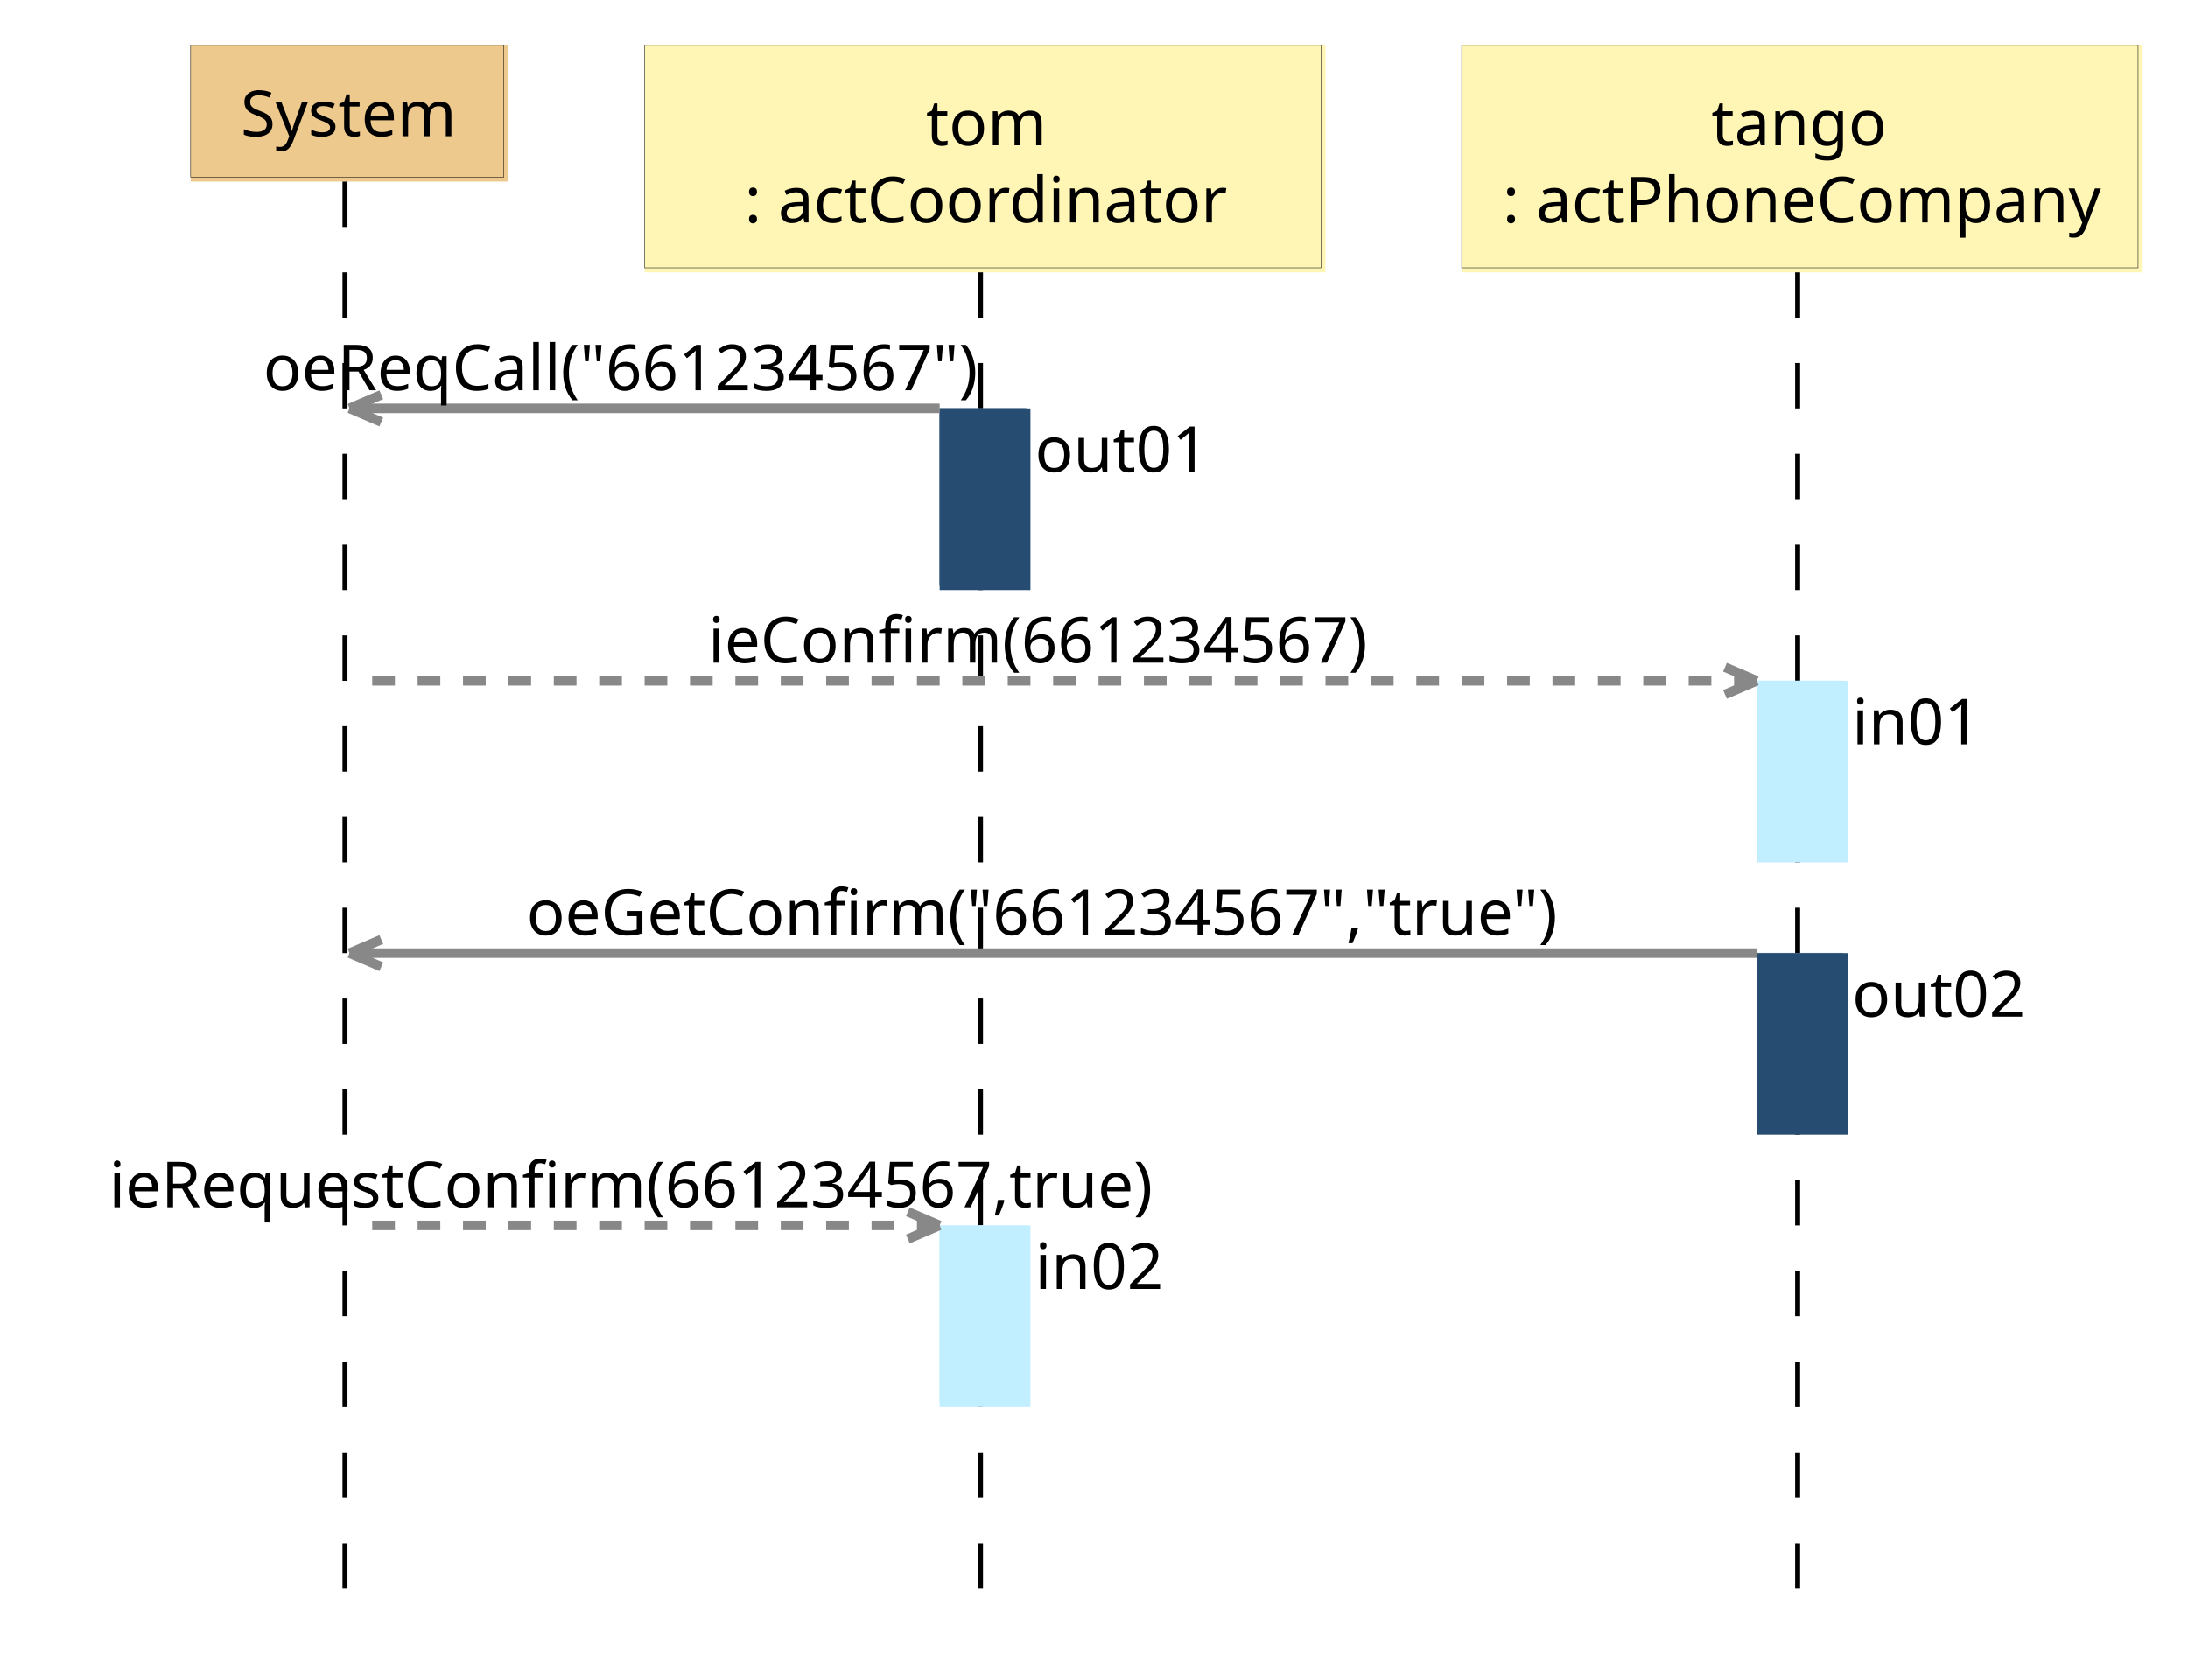
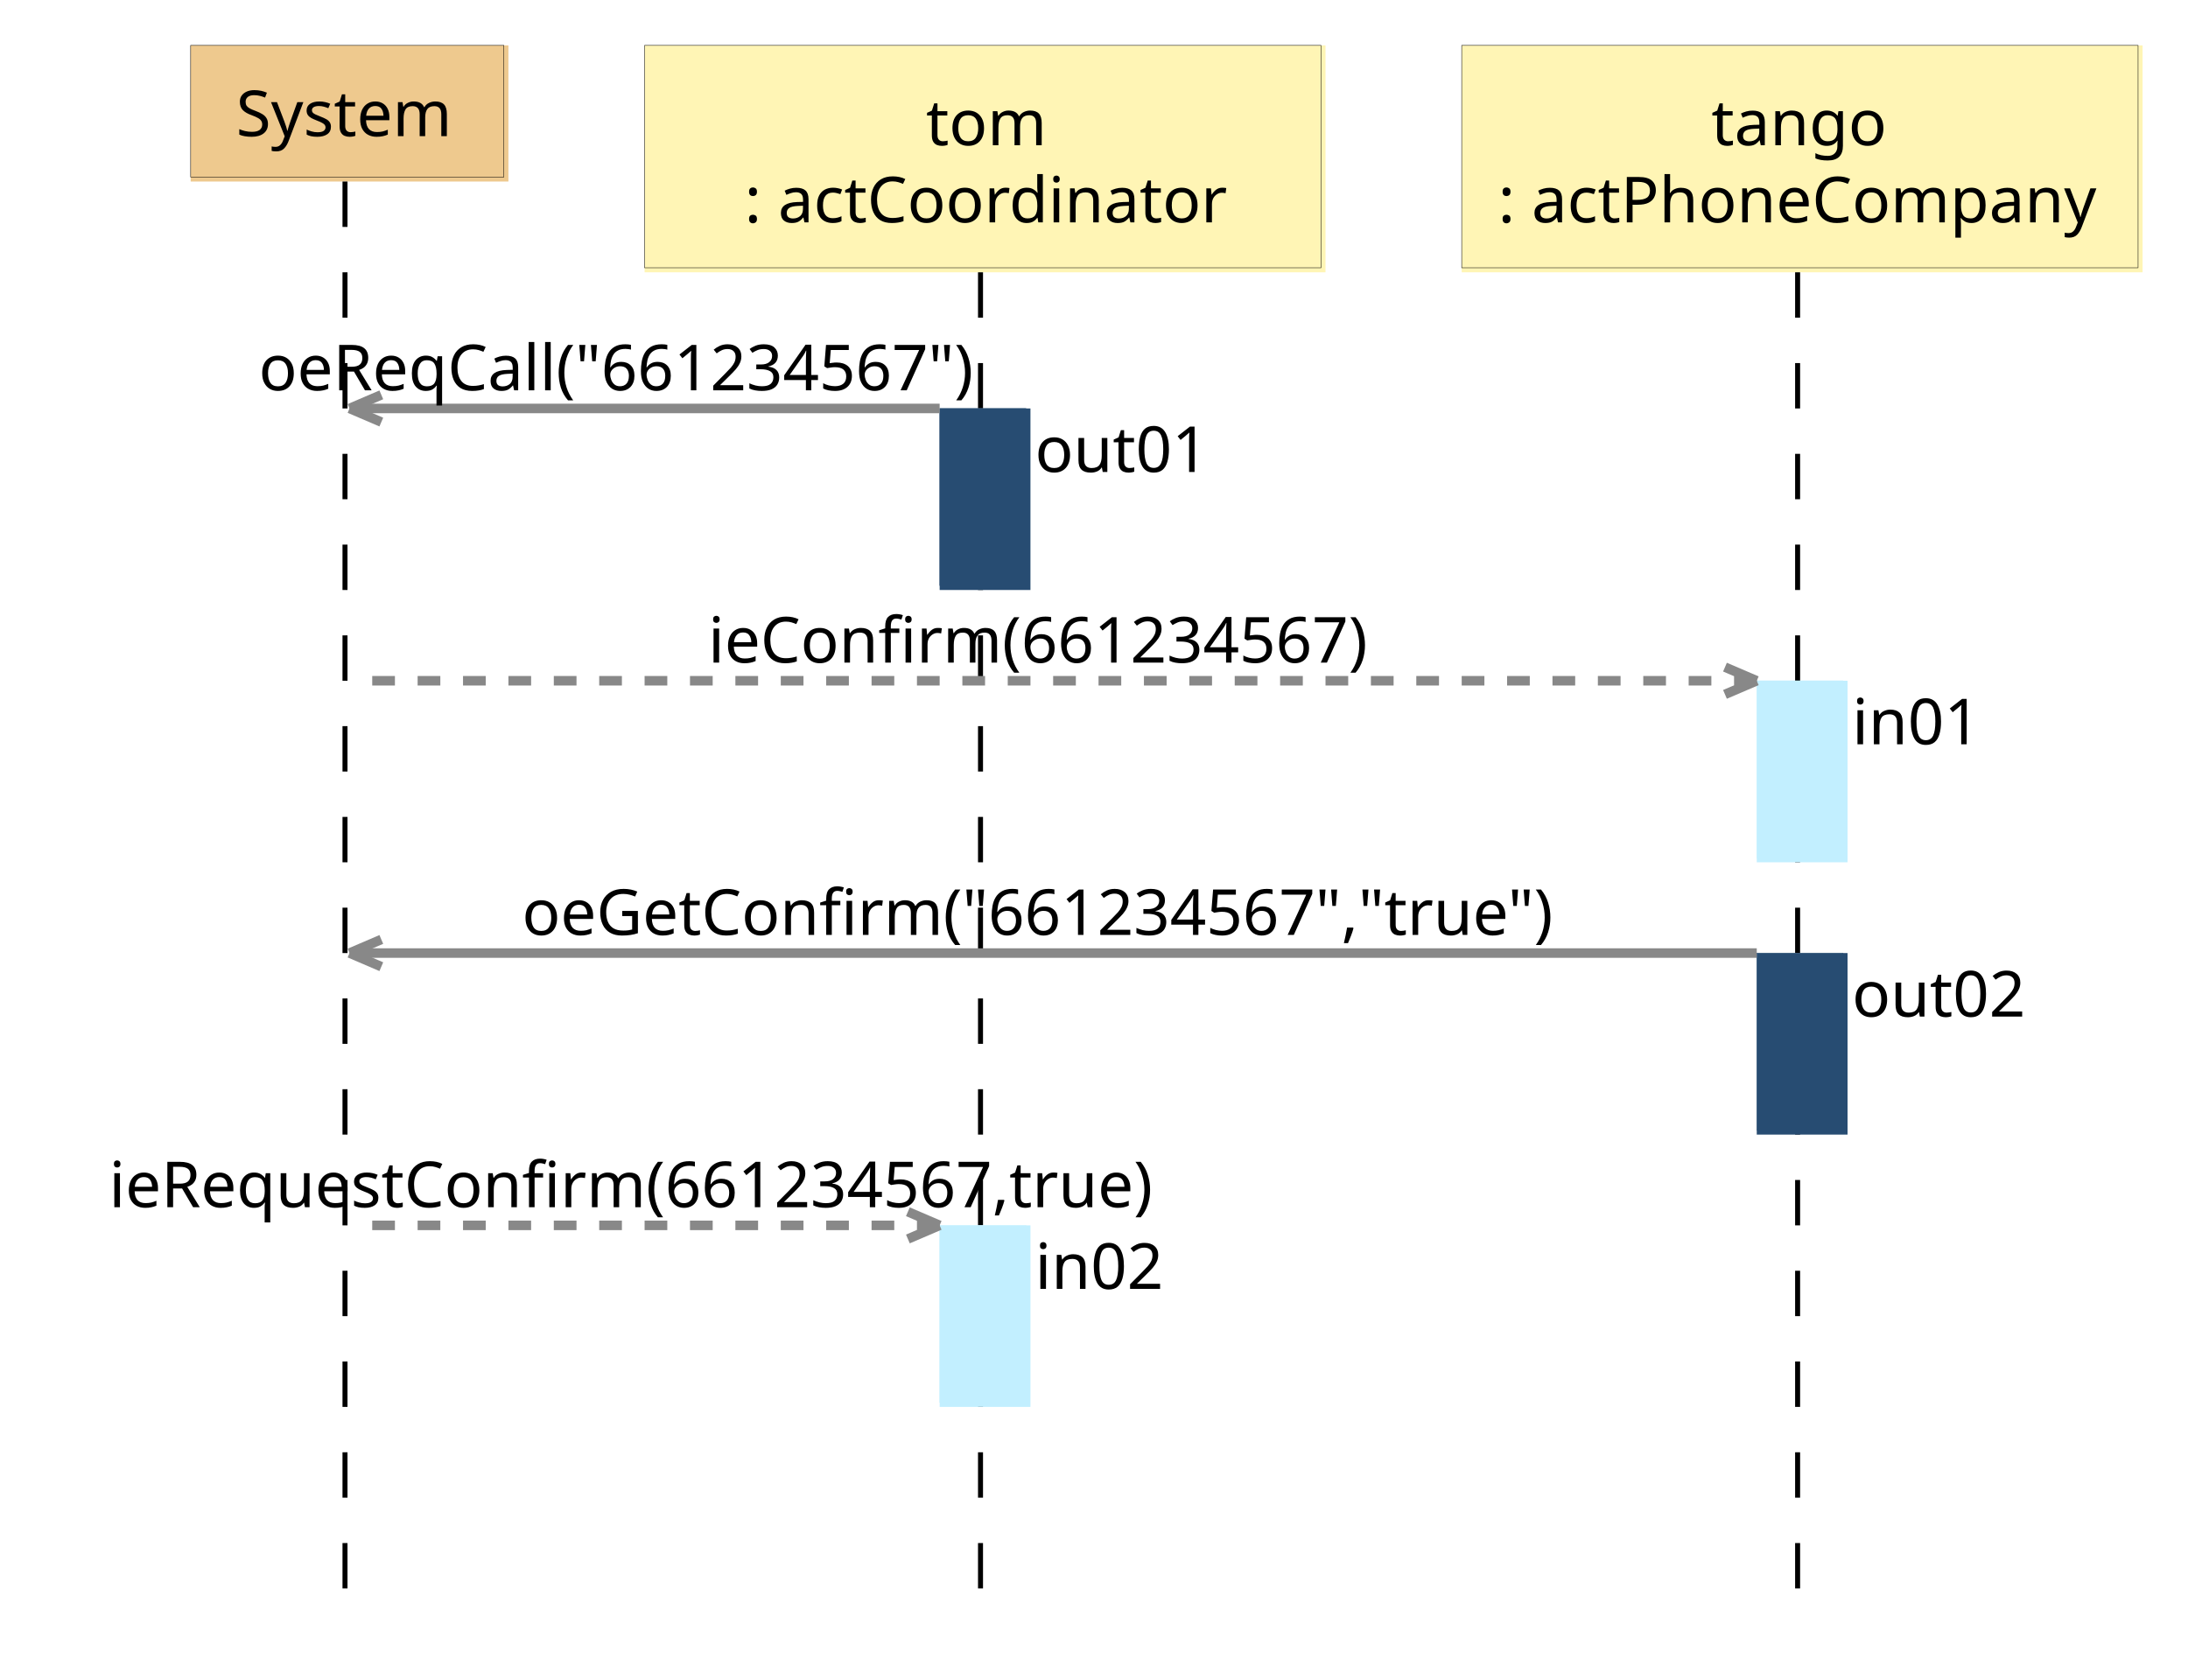
<svg xmlns="http://www.w3.org/2000/svg" stroke-dasharray="none" shape-rendering="auto" font-family="'Dialog'" width="482" text-rendering="auto" fill-opacity="1" contentScriptType="text/ecmascript" color-interpolation="auto" color-rendering="auto" preserveAspectRatio="xMidYMid meet" font-size="12" viewBox="0 0 482 370" fill="black" stroke="black" image-rendering="auto" stroke-miterlimit="10" zoomAndPan="magnify" version="1.0" stroke-linecap="square" stroke-linejoin="miter" contentStyleType="text/css" font-style="normal" height="370" stroke-width="1" stroke-dashoffset="0" font-weight="normal" stroke-opacity="1">
  <defs id="genericDefs" />
  <g>
    <defs id="defs1">
      <clipPath clipPathUnits="userSpaceOnUse" id="clipPath1">
        <path d="M41 9 L113 9 L113 41 L41 41 L41 9 Z" />
      </clipPath>
      <clipPath clipPathUnits="userSpaceOnUse" id="clipPath2">
        <path d="M41 9 L117 9 L117 41 L41 41 L41 9 Z" />
      </clipPath>
      <clipPath clipPathUnits="userSpaceOnUse" id="clipPath3">
        <path d="M71 39 L83 39 L83 361 L71 361 L71 39 Z" />
      </clipPath>
      <clipPath clipPathUnits="userSpaceOnUse" id="clipPath4">
        <path d="M141 9 L293 9 L293 61 L141 61 L141 9 Z" />
      </clipPath>
      <clipPath clipPathUnits="userSpaceOnUse" id="clipPath5">
        <path d="M141 9 L297 9 L297 61 L141 61 L141 9 Z" />
      </clipPath>
      <clipPath clipPathUnits="userSpaceOnUse" id="clipPath6">
        <path d="M141 9 L296 9 L296 61 L141 61 L141 9 Z" />
      </clipPath>
      <clipPath clipPathUnits="userSpaceOnUse" id="clipPath7">
        <path d="M211 59 L223 59 L223 361 L211 361 L211 59 Z" />
      </clipPath>
      <clipPath clipPathUnits="userSpaceOnUse" id="clipPath8">
        <path d="M206 89 L228 89 L228 131 L206 131 L206 89 Z" />
      </clipPath>
      <clipPath clipPathUnits="userSpaceOnUse" id="clipPath9">
        <path d="M227 89 L271 89 L271 108 L227 108 L227 89 Z" />
      </clipPath>
      <clipPath clipPathUnits="userSpaceOnUse" id="clipPath10">
        <path d="M206 269 L228 269 L228 311 L206 311 L206 269 Z" />
      </clipPath>
      <clipPath clipPathUnits="userSpaceOnUse" id="clipPath11">
-         <path d="M227 269 L262 269 L262 288 L227 288 L227 269 Z" />
+         <path d="M227 269 L261 269 L261 288 L227 288 L227 269 Z" />
      </clipPath>
      <clipPath clipPathUnits="userSpaceOnUse" id="clipPath12">
        <path d="M321 9 L473 9 L473 61 L321 61 L321 9 Z" />
      </clipPath>
      <clipPath clipPathUnits="userSpaceOnUse" id="clipPath13">
        <path d="M321 9 L476 9 L476 61 L321 61 L321 9 Z" />
      </clipPath>
      <clipPath clipPathUnits="userSpaceOnUse" id="clipPath14">
        <path d="M391 59 L403 59 L403 361 L391 361 L391 59 Z" />
      </clipPath>
      <clipPath clipPathUnits="userSpaceOnUse" id="clipPath15">
        <path d="M386 209 L408 209 L408 251 L386 251 L386 209 Z" />
      </clipPath>
      <clipPath clipPathUnits="userSpaceOnUse" id="clipPath16">
        <path d="M407 209 L451 209 L451 228 L407 228 L407 209 Z" />
      </clipPath>
      <clipPath clipPathUnits="userSpaceOnUse" id="clipPath17">
        <path d="M386 149 L408 149 L408 191 L386 191 L386 149 Z" />
      </clipPath>
      <clipPath clipPathUnits="userSpaceOnUse" id="clipPath18">
-         <path d="M407 149 L442 149 L442 168 L407 168 L407 149 Z" />
+         <path d="M407 149 L441 149 L441 168 L407 168 L407 149 Z" />
      </clipPath>
      <clipPath clipPathUnits="userSpaceOnUse" id="clipPath19">
        <path d="M-1 -1 L483 -1 L483 371 L-1 371 L-1 -1 Z" />
      </clipPath>
      <clipPath clipPathUnits="userSpaceOnUse" id="clipPath20">
-         <path d="M57 71 L230 71 L230 90 L57 90 L57 71 Z" />
+         <path d="M56 71 L232 71 L232 90 L56 90 L56 71 Z" />
      </clipPath>
      <clipPath clipPathUnits="userSpaceOnUse" id="clipPath21">
        <path d="M75 85 L87 85 L87 96 L75 96 L75 85 Z" />
      </clipPath>
      <clipPath clipPathUnits="userSpaceOnUse" id="clipPath22">
-         <path d="M115 191 L352 191 L352 210 L115 210 L115 191 Z" />
+         <path d="M114 191 L354 191 L354 210 L114 210 L114 191 Z" />
      </clipPath>
      <clipPath clipPathUnits="userSpaceOnUse" id="clipPath23">
        <path d="M75 205 L87 205 L87 216 L75 216 L75 205 Z" />
      </clipPath>
      <clipPath clipPathUnits="userSpaceOnUse" id="clipPath24">
        <path d="M155 131 L313 131 L313 150 L155 150 L155 131 Z" />
      </clipPath>
      <clipPath clipPathUnits="userSpaceOnUse" id="clipPath25">
        <path d="M378 145 L390 145 L390 156 L378 156 L378 145 Z" />
      </clipPath>
      <clipPath clipPathUnits="userSpaceOnUse" id="clipPath26">
-         <path d="M23 251 L264 251 L264 270 L23 270 L23 251 Z" />
+         <path d="M23 251 L265 251 L265 270 L23 270 L23 251 Z" />
      </clipPath>
      <clipPath clipPathUnits="userSpaceOnUse" id="clipPath27">
        <path d="M198 265 L210 265 L210 276 L198 276 L198 265 Z" />
      </clipPath>
    </defs>
    <g font-size="9" fill="rgb(238,201,142)" stroke-linejoin="round" stroke="rgb(238,201,142)" stroke-width="0" stroke-miterlimit="0">
      <rect x="42" y="10" clip-path="url(#clipPath1)" width="70" height="30" stroke="none" />
    </g>
    <g font-size="9" stroke-width="0.1" stroke-linecap="butt">
      <rect x="42" y="10" clip-path="url(#clipPath1)" fill="none" width="69" height="29" />
-       <text x="53" font-size="14" y="30" clip-path="url(#clipPath2)" stroke="none" xml:space="preserve">System</text>
+       <text x="52" font-size="14" y="30" clip-path="url(#clipPath2)" stroke="none" xml:space="preserve">System</text>
      <line clip-path="url(#clipPath3)" fill="none" x1="76" x2="76" y1="40" y2="360" stroke-dasharray="10,10" stroke-width="1.1" />
    </g>
    <g stroke-linecap="butt" font-size="9" fill="rgb(255,245,181)" stroke-dasharray="10,10" stroke="rgb(255,245,181)" stroke-width="1.1">
      <rect x="142" y="10" clip-path="url(#clipPath4)" width="150" height="50" stroke="none" />
    </g>
    <g font-size="9" stroke-width="0.1" stroke-linecap="butt">
      <rect x="142" y="10" clip-path="url(#clipPath4)" fill="none" width="149" height="49" />
      <text x="204" font-size="14" y="32" clip-path="url(#clipPath5)" stroke="none" xml:space="preserve">tom</text>
      <text x="164" font-size="14" y="49" clip-path="url(#clipPath6)" stroke="none" xml:space="preserve">: actCoordinator</text>
      <line clip-path="url(#clipPath7)" fill="none" x1="216" x2="216" y1="60" y2="360" stroke-dasharray="10,10" stroke-width="1.1" />
    </g>
    <g stroke-linecap="butt" font-size="9" fill="rgb(39,76,114)" stroke-dasharray="10,10" stroke="rgb(39,76,114)" stroke-width="1.1">
      <rect x="207" y="90" clip-path="url(#clipPath8)" width="20" height="40" stroke="none" />
      <rect x="207" y="90" clip-path="url(#clipPath8)" fill="none" width="19" stroke-dasharray="none" height="39" stroke-width="0.1" />
    </g>
    <g font-size="14" stroke-width="0.1" stroke-linecap="butt">
      <text xml:space="preserve" x="228" y="104" clip-path="url(#clipPath9)" stroke="none">out01</text>
      <rect x="207" y="270" clip-path="url(#clipPath10)" fill="rgb(194,239,255)" width="20" height="40" stroke="none" />
      <rect x="207" y="270" clip-path="url(#clipPath10)" fill="none" width="19" height="39" stroke="rgb(194,239,255)" />
      <text xml:space="preserve" x="228" y="284" clip-path="url(#clipPath11)" stroke="none">in02</text>
      <rect x="322" y="10" clip-path="url(#clipPath12)" fill="rgb(255,245,181)" width="150" height="50" stroke="none" />
      <rect x="322" y="10" clip-path="url(#clipPath12)" fill="none" width="149" height="49" />
      <text xml:space="preserve" x="377" y="32" clip-path="url(#clipPath13)" stroke="none">tango</text>
-       <text xml:space="preserve" x="331" y="49" clip-path="url(#clipPath13)" stroke="none">: actPhoneCompany</text>
+       <text xml:space="preserve" x="330" y="49" clip-path="url(#clipPath13)" stroke="none">: actPhoneCompany</text>
      <line clip-path="url(#clipPath14)" fill="none" x1="396" x2="396" y1="60" y2="360" stroke-dasharray="10,10" stroke-width="1.1" />
    </g>
    <g stroke-linecap="butt" font-size="9" fill="rgb(39,76,114)" stroke-dasharray="10,10" stroke="rgb(39,76,114)" stroke-width="1.1">
      <rect x="387" y="210" clip-path="url(#clipPath15)" width="20" height="40" stroke="none" />
      <rect x="387" y="210" clip-path="url(#clipPath15)" fill="none" width="19" stroke-dasharray="none" height="39" stroke-width="0.1" />
    </g>
    <g font-size="14" stroke-width="0.1" stroke-linecap="butt">
      <text xml:space="preserve" x="408" y="224" clip-path="url(#clipPath16)" stroke="none">out02</text>
      <rect x="387" y="150" clip-path="url(#clipPath17)" fill="rgb(194,239,255)" width="20" height="40" stroke="none" />
      <rect x="387" y="150" clip-path="url(#clipPath17)" fill="none" width="19" height="39" stroke="rgb(194,239,255)" />
      <text xml:space="preserve" x="408" y="164" clip-path="url(#clipPath18)" stroke="none">in01</text>
      <line clip-path="url(#clipPath19)" fill="none" x1="207" x2="77" y1="90" y2="90" stroke="rgb(136,136,136)" stroke-width="2.1" />
-       <text x="58" y="86" clip-path="url(#clipPath20)" stroke="none" stroke-width="2.1" xml:space="preserve">oeReqCall("661234567")</text>
+       <text x="57" y="86" clip-path="url(#clipPath20)" stroke="none" stroke-width="2.1" xml:space="preserve">oeReqCall("661234567")</text>
      <line clip-path="url(#clipPath21)" fill="none" x1="84" x2="77" y1="87" y2="90" stroke="rgb(136,136,136)" stroke-width="2.1" />
      <line clip-path="url(#clipPath21)" fill="none" x1="77" x2="84" y1="90" y2="93" stroke="rgb(136,136,136)" stroke-width="2.1" />
      <line clip-path="url(#clipPath19)" fill="none" x1="387" x2="77" y1="210" y2="210" stroke="rgb(136,136,136)" stroke-width="2.1" />
-       <text x="116" y="206" clip-path="url(#clipPath22)" stroke="none" stroke-width="2.1" xml:space="preserve">oeGetConfirm("661234567","true")</text>
+       <text x="115" y="206" clip-path="url(#clipPath22)" stroke="none" stroke-width="2.1" xml:space="preserve">oeGetConfirm("661234567","true")</text>
      <line clip-path="url(#clipPath23)" fill="none" x1="84" x2="77" y1="207" y2="210" stroke="rgb(136,136,136)" stroke-width="2.1" />
      <line clip-path="url(#clipPath23)" fill="none" x1="77" x2="84" y1="210" y2="213" stroke="rgb(136,136,136)" stroke-width="2.1" />
    </g>
    <g stroke-linecap="butt" font-size="14" fill="rgb(136,136,136)" stroke-dasharray="5,5" stroke="rgb(136,136,136)" stroke-width="2.1">
      <line clip-path="url(#clipPath19)" fill="none" x1="387" x2="77" y1="150" y2="150" />
      <text x="156" y="146" clip-path="url(#clipPath24)" fill="black" stroke="none" xml:space="preserve">ieConfirm(661234567)</text>
      <line clip-path="url(#clipPath25)" fill="none" x1="380" x2="387" y1="153" y2="150" stroke-dasharray="none" />
      <line clip-path="url(#clipPath25)" fill="none" x1="387" x2="380" y1="150" y2="147" stroke-dasharray="none" />
      <line clip-path="url(#clipPath19)" fill="none" x1="207" x2="77" y1="270" y2="270" />
      <text x="24" y="266" clip-path="url(#clipPath26)" fill="black" stroke="none" xml:space="preserve">ieRequestConfirm(661234567,true)</text>
      <line clip-path="url(#clipPath27)" fill="none" x1="200" x2="207" y1="273" y2="270" stroke-dasharray="none" />
      <line clip-path="url(#clipPath27)" fill="none" x1="207" x2="200" y1="270" y2="267" stroke-dasharray="none" />
    </g>
  </g>
</svg>
